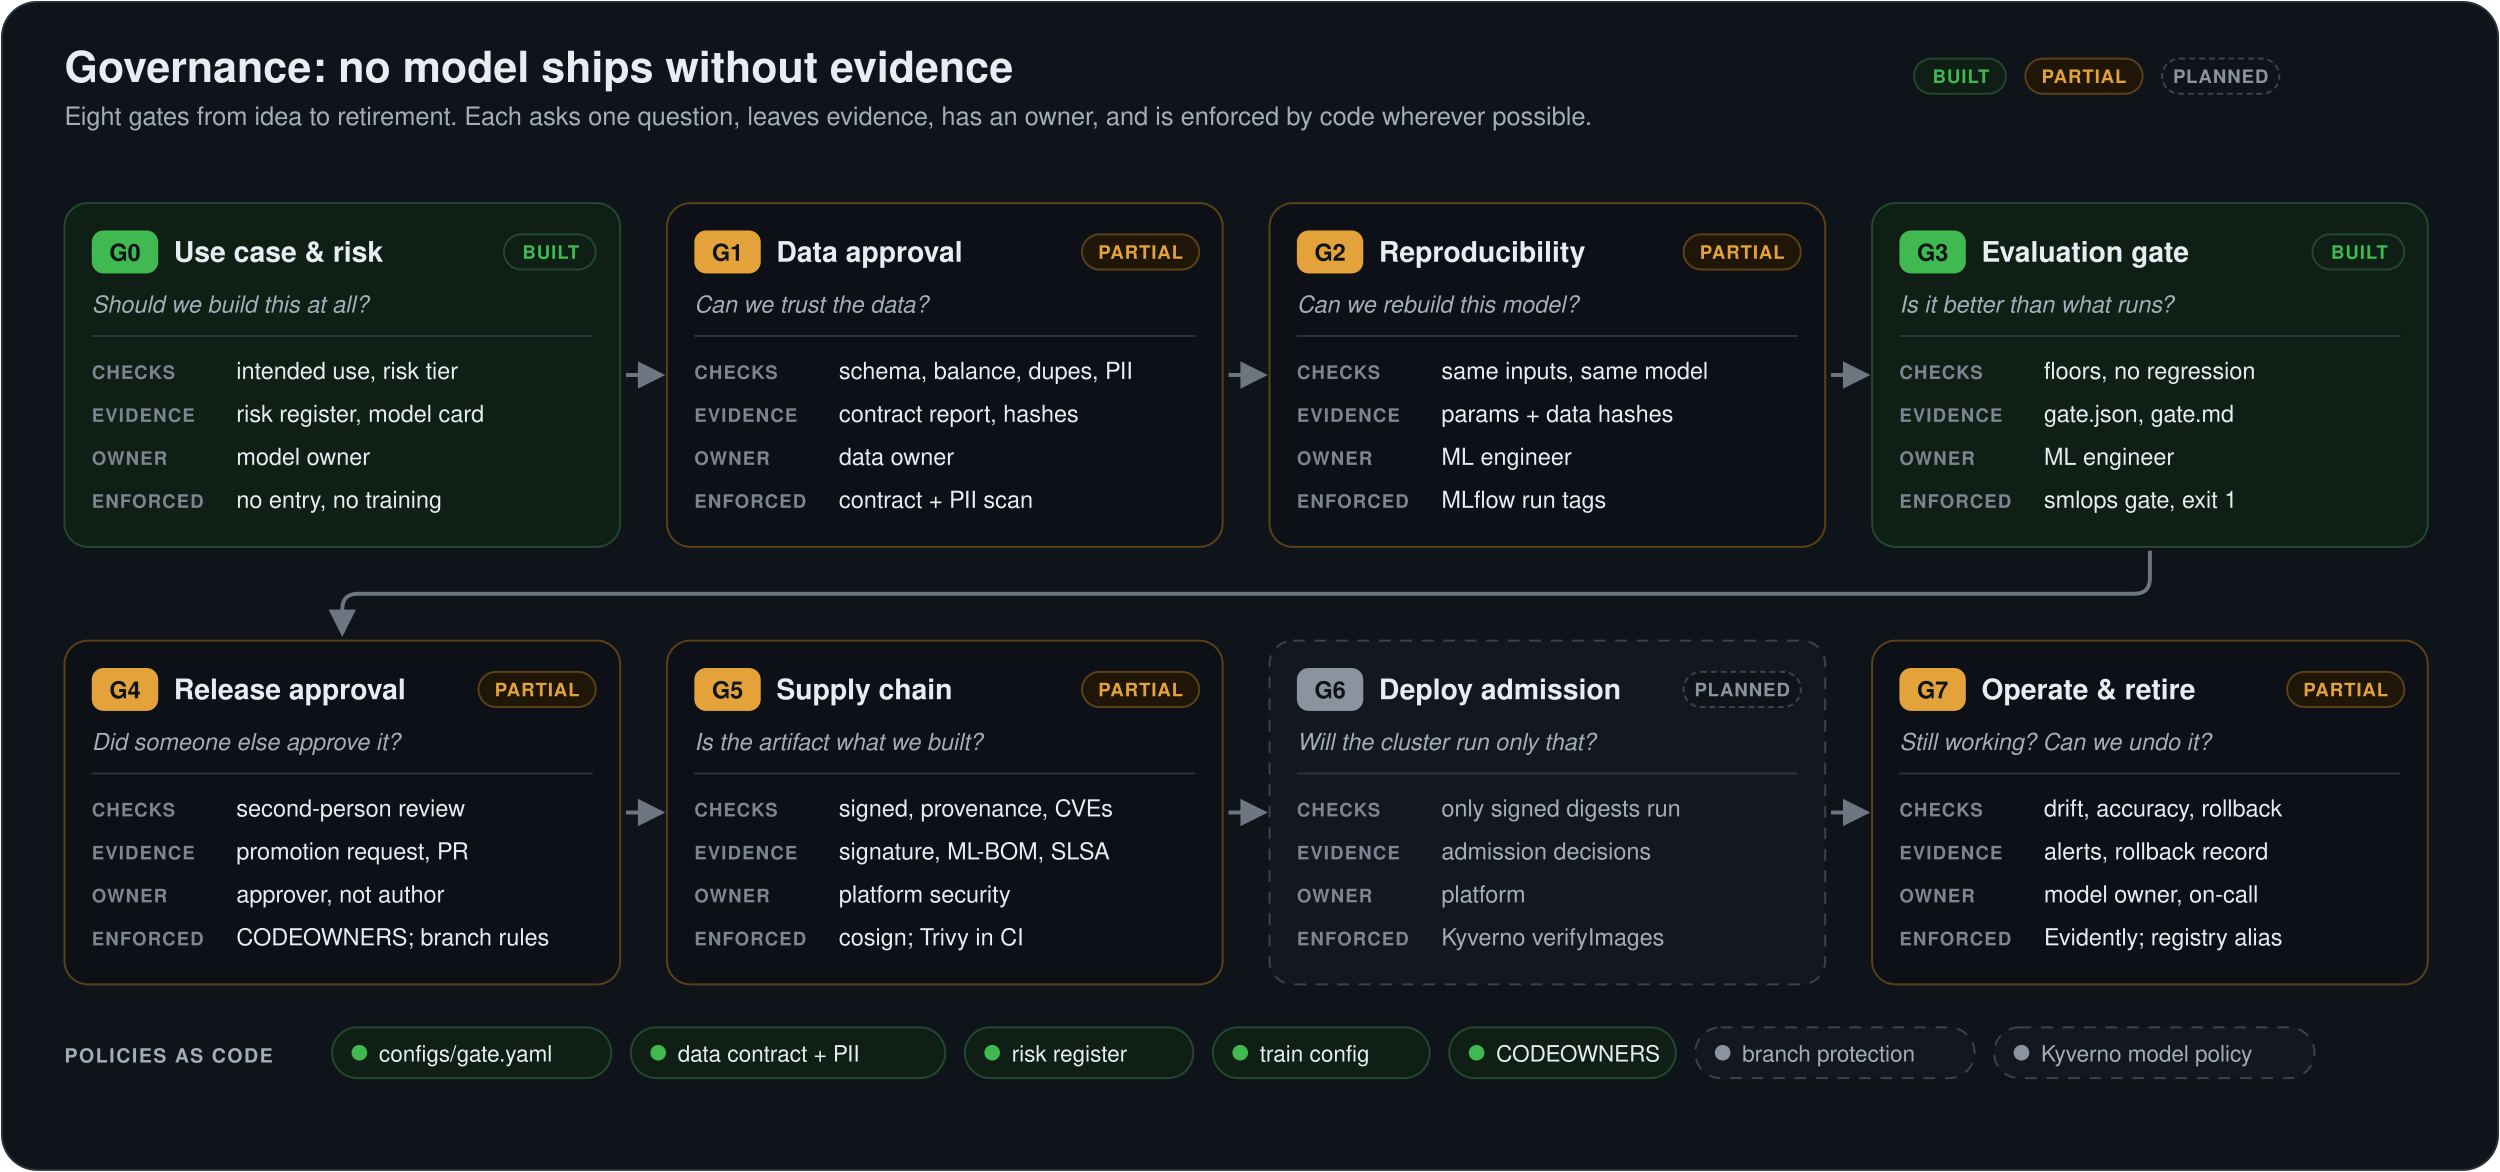
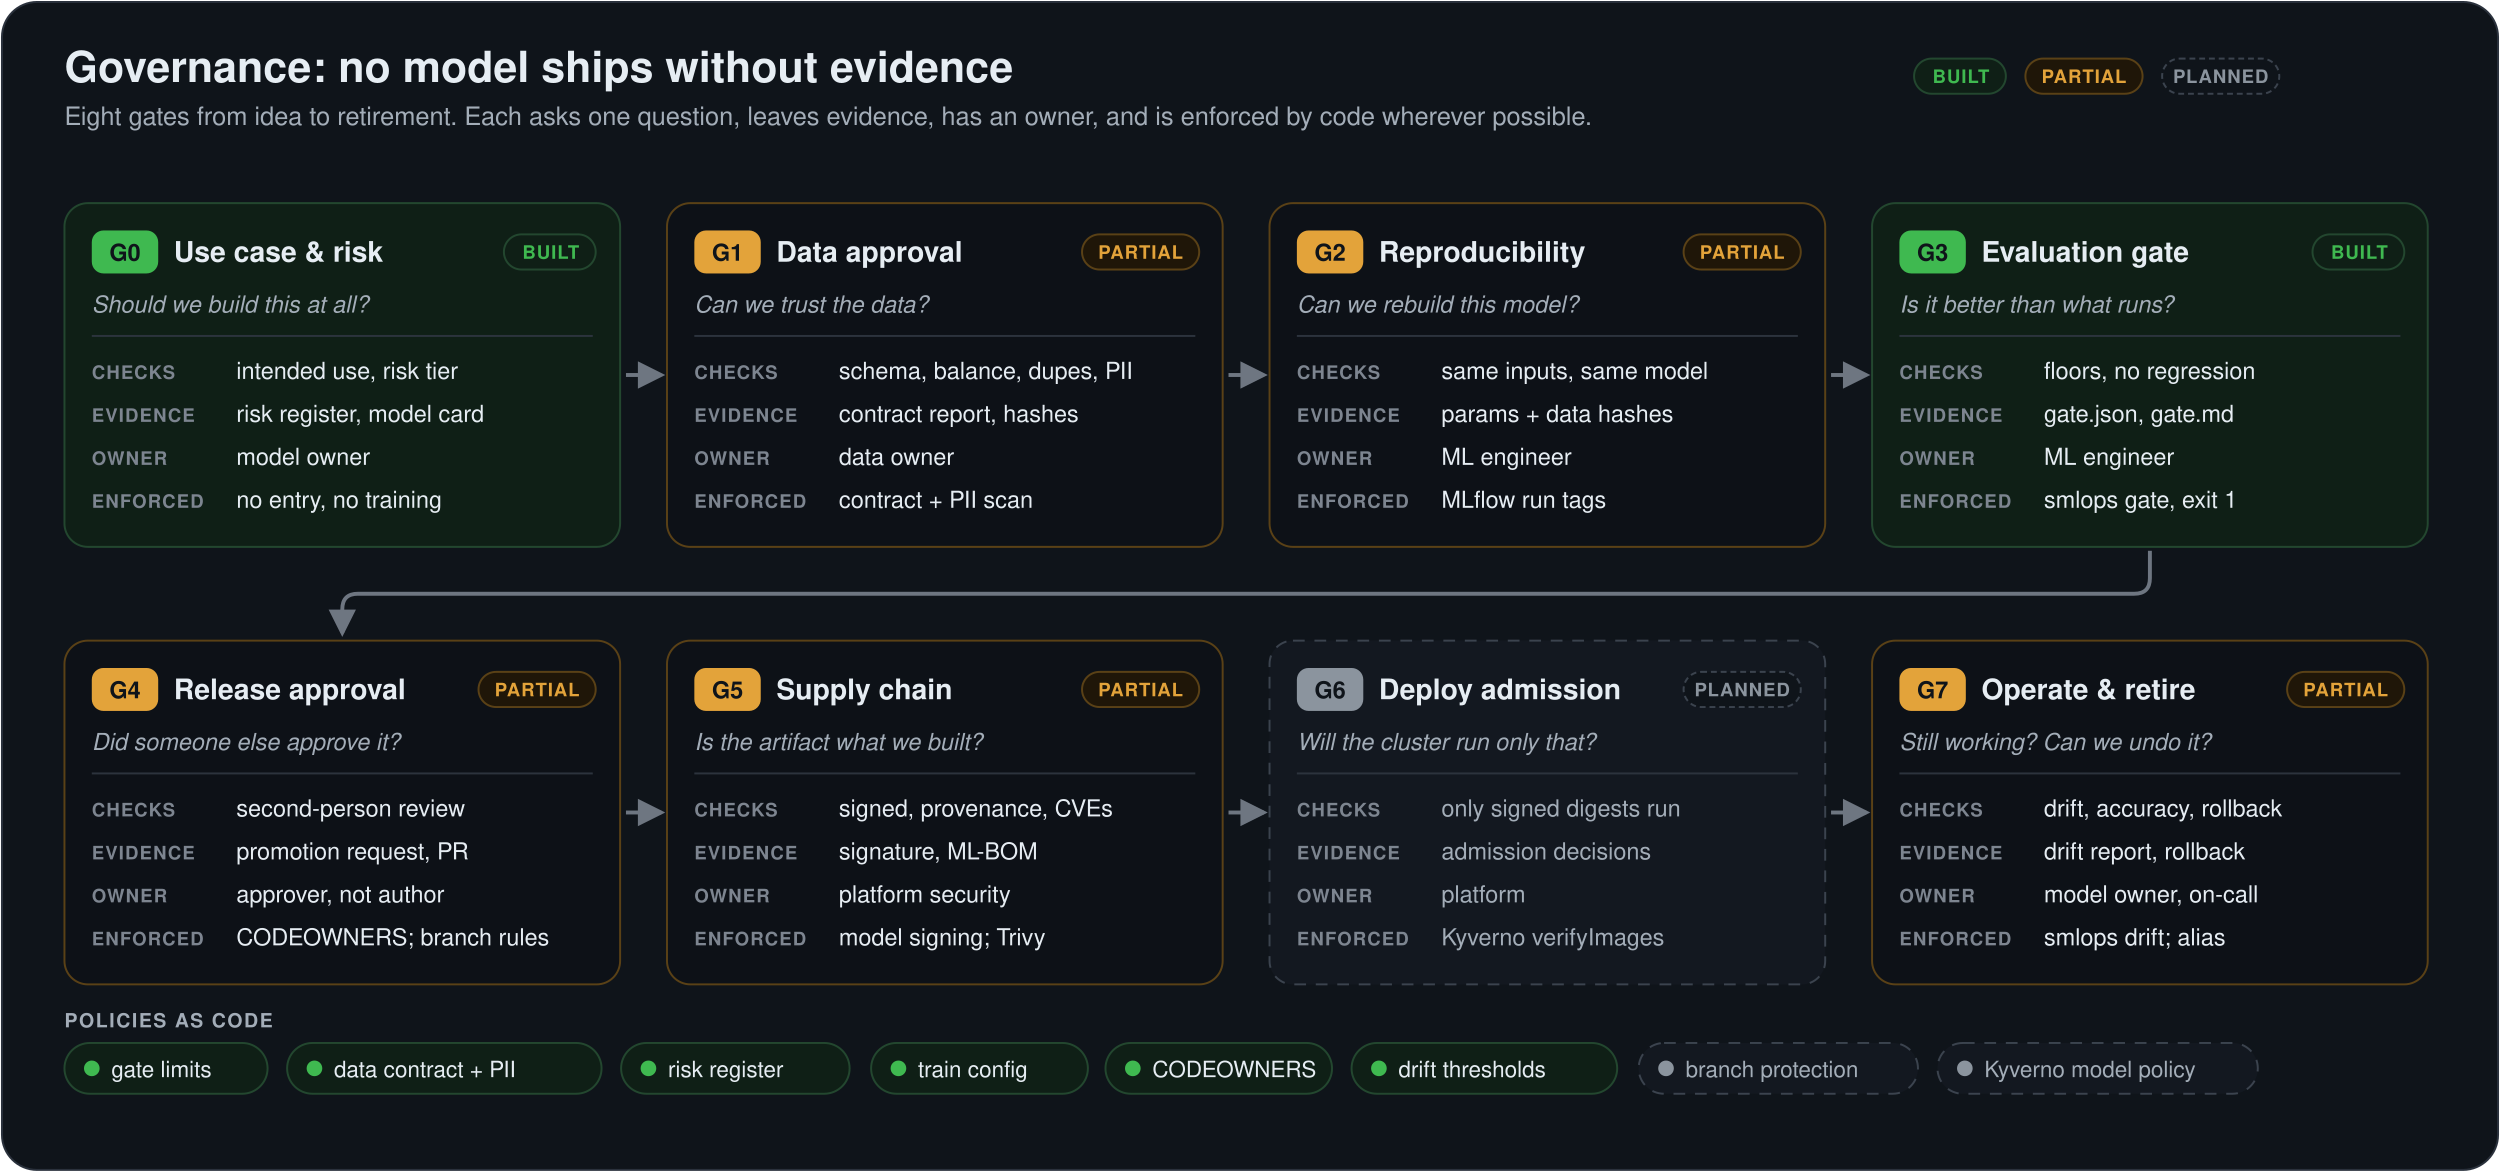
<svg xmlns="http://www.w3.org/2000/svg" width="1280" height="600" viewBox="0 0 1280 600" role="img" aria-labelledby="title desc" font-family="-apple-system, BlinkMacSystemFont, 'Segoe UI', Helvetica, Arial, sans-serif">
  <defs>
    <marker id="arrow" viewBox="0 0 10 10" refX="8.5" refY="5" markerWidth="7" markerHeight="7" orient="auto-start-reverse">
      <path d="M0 0 L10 5 L0 10 z" fill="#6e7681" />
    </marker>
  </defs>
  <rect x="1" y="1" width="1278" height="598" rx="18" fill="#0f141a" stroke="#2a313c" />
  <text x="33" y="42" font-size="22" font-weight="700" fill="#e6edf3" text-anchor="start">Governance: no model ships without evidence</text>
  <text x="33" y="64" font-size="13" font-weight="400" fill="#a3adb8" text-anchor="start">Eight gates from idea to retirement. Each asks one question, leaves evidence, has an owner, and is enforced by code wherever possible.</text>
  <rect x="980" y="30" width="47" height="18" rx="9" fill="#0f1f16" stroke="#23472f" />
  <text x="1004" y="42.5" font-size="9.5" font-weight="700" fill="#3fb950" text-anchor="middle" letter-spacing="0.5">BUILT</text>
  <rect x="1037" y="30" width="60" height="18" rx="9" fill="#1f1608" stroke="#5a4116" />
  <text x="1067" y="42.5" font-size="9.5" font-weight="700" fill="#e3a33a" text-anchor="middle" letter-spacing="0.5">PARTIAL</text>
  <rect x="1107" y="30" width="60" height="18" rx="9" fill="#0f141a" stroke="#3b434e" stroke-dasharray="3 2" />
  <text x="1137" y="42.5" font-size="9.5" font-weight="700" fill="#8b949e" text-anchor="middle" letter-spacing="0.5">PLANNED</text>
  <rect x="33" y="104" width="284.5" height="176" rx="12" fill="#0f1f16" stroke="#23472f" />
  <rect x="47" y="118" width="34" height="22" rx="6" fill="#3fb950" />
  <text x="64" y="133.5" font-size="12" font-weight="700" fill="#0f141a" text-anchor="middle">G0</text>
  <text x="89" y="134" font-size="14.5" font-weight="700" fill="#e6edf3" text-anchor="start">Use case &amp; risk</text>
  <rect x="258" y="120" width="47" height="18" rx="9" fill="#0f1f16" stroke="#23472f" />
  <text x="282" y="132.5" font-size="9.5" font-weight="700" fill="#3fb950" text-anchor="middle" letter-spacing="0.5">BUILT</text>
  <text x="47" y="160" font-size="12" font-weight="500" fill="#a3adb8" text-anchor="start" font-style="italic">Should we build this at all?</text>
  <line x1="47" y1="172" x2="303.5" y2="172" stroke="#2c333d" />
  <text x="47" y="194" font-size="9.5" font-weight="700" fill="#7d8590" text-anchor="start" letter-spacing="0.6">CHECKS</text>
  <text x="121" y="194" font-size="12" font-weight="500" fill="#e6edf3" text-anchor="start">intended use, risk tier</text>
  <text x="47" y="216" font-size="9.5" font-weight="700" fill="#7d8590" text-anchor="start" letter-spacing="0.6">EVIDENCE</text>
  <text x="121" y="216" font-size="12" font-weight="500" fill="#e6edf3" text-anchor="start">risk register, model card</text>
  <text x="47" y="238" font-size="9.5" font-weight="700" fill="#7d8590" text-anchor="start" letter-spacing="0.6">OWNER</text>
  <text x="121" y="238" font-size="12" font-weight="500" fill="#e6edf3" text-anchor="start">model owner</text>
  <text x="47" y="260" font-size="9.5" font-weight="700" fill="#7d8590" text-anchor="start" letter-spacing="0.6">ENFORCED</text>
  <text x="121" y="260" font-size="12" font-weight="500" fill="#e6edf3" text-anchor="start">no entry, no training</text>
  <rect x="341.5" y="104" width="284.5" height="176" rx="12" fill="#0d1117" stroke="#5a4116" />
  <rect x="355.5" y="118" width="34" height="22" rx="6" fill="#e3a33a" />
  <text x="372.5" y="133.5" font-size="12" font-weight="700" fill="#0f141a" text-anchor="middle">G1</text>
  <text x="397.5" y="134" font-size="14.5" font-weight="700" fill="#e6edf3" text-anchor="start">Data approval</text>
  <rect x="554" y="120" width="60" height="18" rx="9" fill="#1f1608" stroke="#5a4116" />
  <text x="584" y="132.5" font-size="9.5" font-weight="700" fill="#e3a33a" text-anchor="middle" letter-spacing="0.5">PARTIAL</text>
  <text x="355.5" y="160" font-size="12" font-weight="500" fill="#a3adb8" text-anchor="start" font-style="italic">Can we trust the data?</text>
  <line x1="355.5" y1="172" x2="612" y2="172" stroke="#2c333d" />
  <text x="355.5" y="194" font-size="9.5" font-weight="700" fill="#7d8590" text-anchor="start" letter-spacing="0.6">CHECKS</text>
  <text x="429.5" y="194" font-size="12" font-weight="500" fill="#e6edf3" text-anchor="start">schema, balance, dupes, PII</text>
  <text x="355.5" y="216" font-size="9.5" font-weight="700" fill="#7d8590" text-anchor="start" letter-spacing="0.6">EVIDENCE</text>
  <text x="429.5" y="216" font-size="12" font-weight="500" fill="#e6edf3" text-anchor="start">contract report, hashes</text>
  <text x="355.5" y="238" font-size="9.5" font-weight="700" fill="#7d8590" text-anchor="start" letter-spacing="0.6">OWNER</text>
  <text x="429.5" y="238" font-size="12" font-weight="500" fill="#e6edf3" text-anchor="start">data owner</text>
  <text x="355.5" y="260" font-size="9.5" font-weight="700" fill="#7d8590" text-anchor="start" letter-spacing="0.6">ENFORCED</text>
  <text x="429.5" y="260" font-size="12" font-weight="500" fill="#e6edf3" text-anchor="start">contract + PII scan</text>
  <rect x="650" y="104" width="284.5" height="176" rx="12" fill="#0d1117" stroke="#5a4116" />
  <rect x="664" y="118" width="34" height="22" rx="6" fill="#e3a33a" />
  <text x="681" y="133.5" font-size="12" font-weight="700" fill="#0f141a" text-anchor="middle">G2</text>
  <text x="706" y="134" font-size="14.5" font-weight="700" fill="#e6edf3" text-anchor="start">Reproducibility</text>
  <rect x="862" y="120" width="60" height="18" rx="9" fill="#1f1608" stroke="#5a4116" />
  <text x="892" y="132.5" font-size="9.5" font-weight="700" fill="#e3a33a" text-anchor="middle" letter-spacing="0.5">PARTIAL</text>
  <text x="664" y="160" font-size="12" font-weight="500" fill="#a3adb8" text-anchor="start" font-style="italic">Can we rebuild this model?</text>
  <line x1="664" y1="172" x2="920.5" y2="172" stroke="#2c333d" />
  <text x="664" y="194" font-size="9.5" font-weight="700" fill="#7d8590" text-anchor="start" letter-spacing="0.6">CHECKS</text>
  <text x="738" y="194" font-size="12" font-weight="500" fill="#e6edf3" text-anchor="start">same inputs, same model</text>
  <text x="664" y="216" font-size="9.5" font-weight="700" fill="#7d8590" text-anchor="start" letter-spacing="0.6">EVIDENCE</text>
  <text x="738" y="216" font-size="12" font-weight="500" fill="#e6edf3" text-anchor="start">params + data hashes</text>
  <text x="664" y="238" font-size="9.5" font-weight="700" fill="#7d8590" text-anchor="start" letter-spacing="0.6">OWNER</text>
  <text x="738" y="238" font-size="12" font-weight="500" fill="#e6edf3" text-anchor="start">ML engineer</text>
  <text x="664" y="260" font-size="9.5" font-weight="700" fill="#7d8590" text-anchor="start" letter-spacing="0.6">ENFORCED</text>
  <text x="738" y="260" font-size="12" font-weight="500" fill="#e6edf3" text-anchor="start">MLflow run tags</text>
  <rect x="958.5" y="104" width="284.5" height="176" rx="12" fill="#0f1f16" stroke="#23472f" />
  <rect x="972.5" y="118" width="34" height="22" rx="6" fill="#3fb950" />
  <text x="989.5" y="133.5" font-size="12" font-weight="700" fill="#0f141a" text-anchor="middle">G3</text>
  <text x="1014.5" y="134" font-size="14.5" font-weight="700" fill="#e6edf3" text-anchor="start">Evaluation gate</text>
  <rect x="1184" y="120" width="47" height="18" rx="9" fill="#0f1f16" stroke="#23472f" />
  <text x="1208" y="132.5" font-size="9.5" font-weight="700" fill="#3fb950" text-anchor="middle" letter-spacing="0.5">BUILT</text>
  <text x="972.5" y="160" font-size="12" font-weight="500" fill="#a3adb8" text-anchor="start" font-style="italic">Is it better than what runs?</text>
  <line x1="972.5" y1="172" x2="1229" y2="172" stroke="#2c333d" />
  <text x="972.5" y="194" font-size="9.5" font-weight="700" fill="#7d8590" text-anchor="start" letter-spacing="0.6">CHECKS</text>
  <text x="1046.5" y="194" font-size="12" font-weight="500" fill="#e6edf3" text-anchor="start">floors, no regression</text>
  <text x="972.5" y="216" font-size="9.5" font-weight="700" fill="#7d8590" text-anchor="start" letter-spacing="0.6">EVIDENCE</text>
  <text x="1046.5" y="216" font-size="12" font-weight="500" fill="#e6edf3" text-anchor="start">gate.json, gate.md</text>
  <text x="972.5" y="238" font-size="9.5" font-weight="700" fill="#7d8590" text-anchor="start" letter-spacing="0.6">OWNER</text>
  <text x="1046.5" y="238" font-size="12" font-weight="500" fill="#e6edf3" text-anchor="start">ML engineer</text>
  <text x="972.5" y="260" font-size="9.5" font-weight="700" fill="#7d8590" text-anchor="start" letter-spacing="0.6">ENFORCED</text>
  <text x="1046.5" y="260" font-size="12" font-weight="500" fill="#e6edf3" text-anchor="start">smlops gate, exit 1</text>
  <rect x="33" y="328" width="284.5" height="176" rx="12" fill="#0d1117" stroke="#5a4116" />
  <rect x="47" y="342" width="34" height="22" rx="6" fill="#e3a33a" />
  <text x="64" y="357.5" font-size="12" font-weight="700" fill="#0f141a" text-anchor="middle">G4</text>
  <text x="89" y="358" font-size="14.5" font-weight="700" fill="#e6edf3" text-anchor="start">Release approval</text>
  <rect x="245" y="344" width="60" height="18" rx="9" fill="#1f1608" stroke="#5a4116" />
  <text x="275" y="356.5" font-size="9.5" font-weight="700" fill="#e3a33a" text-anchor="middle" letter-spacing="0.5">PARTIAL</text>
  <text x="47" y="384" font-size="12" font-weight="500" fill="#a3adb8" text-anchor="start" font-style="italic">Did someone else approve it?</text>
  <line x1="47" y1="396" x2="303.5" y2="396" stroke="#2c333d" />
  <text x="47" y="418" font-size="9.5" font-weight="700" fill="#7d8590" text-anchor="start" letter-spacing="0.6">CHECKS</text>
  <text x="121" y="418" font-size="12" font-weight="500" fill="#e6edf3" text-anchor="start">second-person review</text>
  <text x="47" y="440" font-size="9.5" font-weight="700" fill="#7d8590" text-anchor="start" letter-spacing="0.6">EVIDENCE</text>
  <text x="121" y="440" font-size="12" font-weight="500" fill="#e6edf3" text-anchor="start">promotion request, PR</text>
  <text x="47" y="462" font-size="9.5" font-weight="700" fill="#7d8590" text-anchor="start" letter-spacing="0.6">OWNER</text>
  <text x="121" y="462" font-size="12" font-weight="500" fill="#e6edf3" text-anchor="start">approver, not author</text>
  <text x="47" y="484" font-size="9.5" font-weight="700" fill="#7d8590" text-anchor="start" letter-spacing="0.6">ENFORCED</text>
  <text x="121" y="484" font-size="12" font-weight="500" fill="#e6edf3" text-anchor="start">CODEOWNERS; branch rules</text>
  <rect x="341.5" y="328" width="284.5" height="176" rx="12" fill="#0d1117" stroke="#5a4116" />
  <rect x="355.5" y="342" width="34" height="22" rx="6" fill="#e3a33a" />
  <text x="372.5" y="357.5" font-size="12" font-weight="700" fill="#0f141a" text-anchor="middle">G5</text>
  <text x="397.5" y="358" font-size="14.5" font-weight="700" fill="#e6edf3" text-anchor="start">Supply chain</text>
  <rect x="554" y="344" width="60" height="18" rx="9" fill="#1f1608" stroke="#5a4116" />
  <text x="584" y="356.5" font-size="9.5" font-weight="700" fill="#e3a33a" text-anchor="middle" letter-spacing="0.5">PARTIAL</text>
  <text x="355.5" y="384" font-size="12" font-weight="500" fill="#a3adb8" text-anchor="start" font-style="italic">Is the artifact what we built?</text>
  <line x1="355.5" y1="396" x2="612" y2="396" stroke="#2c333d" />
  <text x="355.5" y="418" font-size="9.5" font-weight="700" fill="#7d8590" text-anchor="start" letter-spacing="0.6">CHECKS</text>
  <text x="429.5" y="418" font-size="12" font-weight="500" fill="#e6edf3" text-anchor="start">signed, provenance, CVEs</text>
  <text x="355.5" y="440" font-size="9.5" font-weight="700" fill="#7d8590" text-anchor="start" letter-spacing="0.6">EVIDENCE</text>
-   <text x="429.5" y="440" font-size="12" font-weight="500" fill="#e6edf3" text-anchor="start">signature, ML-BOM, SLSA</text>
+   <text x="429.5" y="440" font-size="12" font-weight="500" fill="#e6edf3" text-anchor="start">signature, ML-BOM</text>
  <text x="355.5" y="462" font-size="9.5" font-weight="700" fill="#7d8590" text-anchor="start" letter-spacing="0.6">OWNER</text>
  <text x="429.5" y="462" font-size="12" font-weight="500" fill="#e6edf3" text-anchor="start">platform security</text>
  <text x="355.5" y="484" font-size="9.5" font-weight="700" fill="#7d8590" text-anchor="start" letter-spacing="0.6">ENFORCED</text>
-   <text x="429.5" y="484" font-size="12" font-weight="500" fill="#e6edf3" text-anchor="start">cosign; Trivy in CI</text>
+   <text x="429.5" y="484" font-size="12" font-weight="500" fill="#e6edf3" text-anchor="start">model signing; Trivy</text>
  <rect x="650" y="328" width="284.5" height="176" rx="12" fill="#131820" stroke="#3b434e" stroke-dasharray="6 5" />
  <rect x="664" y="342" width="34" height="22" rx="6" fill="#8b949e" />
  <text x="681" y="357.5" font-size="12" font-weight="700" fill="#0f141a" text-anchor="middle">G6</text>
  <text x="706" y="358" font-size="14.5" font-weight="700" fill="#e6edf3" text-anchor="start">Deploy admission</text>
  <rect x="862" y="344" width="60" height="18" rx="9" fill="#0f141a" stroke="#3b434e" stroke-dasharray="3 2" />
  <text x="892" y="356.5" font-size="9.5" font-weight="700" fill="#8b949e" text-anchor="middle" letter-spacing="0.5">PLANNED</text>
  <text x="664" y="384" font-size="12" font-weight="500" fill="#a3adb8" text-anchor="start" font-style="italic">Will the cluster run only that?</text>
  <line x1="664" y1="396" x2="920.5" y2="396" stroke="#2c333d" />
  <text x="664" y="418" font-size="9.5" font-weight="700" fill="#7d8590" text-anchor="start" letter-spacing="0.6">CHECKS</text>
  <text x="738" y="418" font-size="12" font-weight="500" fill="#a3adb8" text-anchor="start">only signed digests run</text>
  <text x="664" y="440" font-size="9.5" font-weight="700" fill="#7d8590" text-anchor="start" letter-spacing="0.6">EVIDENCE</text>
  <text x="738" y="440" font-size="12" font-weight="500" fill="#a3adb8" text-anchor="start">admission decisions</text>
  <text x="664" y="462" font-size="9.5" font-weight="700" fill="#7d8590" text-anchor="start" letter-spacing="0.6">OWNER</text>
  <text x="738" y="462" font-size="12" font-weight="500" fill="#a3adb8" text-anchor="start">platform</text>
  <text x="664" y="484" font-size="9.5" font-weight="700" fill="#7d8590" text-anchor="start" letter-spacing="0.6">ENFORCED</text>
  <text x="738" y="484" font-size="12" font-weight="500" fill="#a3adb8" text-anchor="start">Kyverno verifyImages</text>
  <rect x="958.5" y="328" width="284.5" height="176" rx="12" fill="#0d1117" stroke="#5a4116" />
  <rect x="972.5" y="342" width="34" height="22" rx="6" fill="#e3a33a" />
  <text x="989.5" y="357.5" font-size="12" font-weight="700" fill="#0f141a" text-anchor="middle">G7</text>
  <text x="1014.5" y="358" font-size="14.5" font-weight="700" fill="#e6edf3" text-anchor="start">Operate &amp; retire</text>
  <rect x="1171" y="344" width="60" height="18" rx="9" fill="#1f1608" stroke="#5a4116" />
  <text x="1201" y="356.5" font-size="9.5" font-weight="700" fill="#e3a33a" text-anchor="middle" letter-spacing="0.5">PARTIAL</text>
  <text x="972.5" y="384" font-size="12" font-weight="500" fill="#a3adb8" text-anchor="start" font-style="italic">Still working? Can we undo it?</text>
  <line x1="972.5" y1="396" x2="1229" y2="396" stroke="#2c333d" />
  <text x="972.5" y="418" font-size="9.5" font-weight="700" fill="#7d8590" text-anchor="start" letter-spacing="0.6">CHECKS</text>
  <text x="1046.5" y="418" font-size="12" font-weight="500" fill="#e6edf3" text-anchor="start">drift, accuracy, rollback</text>
  <text x="972.5" y="440" font-size="9.5" font-weight="700" fill="#7d8590" text-anchor="start" letter-spacing="0.6">EVIDENCE</text>
-   <text x="1046.5" y="440" font-size="12" font-weight="500" fill="#e6edf3" text-anchor="start">alerts, rollback record</text>
+   <text x="1046.5" y="440" font-size="12" font-weight="500" fill="#e6edf3" text-anchor="start">drift report, rollback</text>
  <text x="972.5" y="462" font-size="9.5" font-weight="700" fill="#7d8590" text-anchor="start" letter-spacing="0.6">OWNER</text>
  <text x="1046.5" y="462" font-size="12" font-weight="500" fill="#e6edf3" text-anchor="start">model owner, on-call</text>
  <text x="972.5" y="484" font-size="9.5" font-weight="700" fill="#7d8590" text-anchor="start" letter-spacing="0.6">ENFORCED</text>
-   <text x="1046.5" y="484" font-size="12" font-weight="500" fill="#e6edf3" text-anchor="start">Evidently; registry alias</text>
+   <text x="1046.5" y="484" font-size="12" font-weight="500" fill="#e6edf3" text-anchor="start">smlops drift; alias</text>
  <line x1="320.5" y1="192.0" x2="338.5" y2="192.0" stroke="#6e7681" stroke-width="2" marker-end="url(#arrow)" />
  <line x1="629" y1="192.0" x2="647" y2="192.0" stroke="#6e7681" stroke-width="2" marker-end="url(#arrow)" />
  <line x1="937.5" y1="192.0" x2="955.5" y2="192.0" stroke="#6e7681" stroke-width="2" marker-end="url(#arrow)" />
  <line x1="320.5" y1="416.0" x2="338.5" y2="416.0" stroke="#6e7681" stroke-width="2" marker-end="url(#arrow)" />
  <line x1="629" y1="416.0" x2="647" y2="416.0" stroke="#6e7681" stroke-width="2" marker-end="url(#arrow)" />
  <line x1="937.5" y1="416.0" x2="955.5" y2="416.0" stroke="#6e7681" stroke-width="2" marker-end="url(#arrow)" />
  <path d="M1100.75 282 V296 Q1100.75 304 1092.75 304 H183.25 Q175.25 304 175.25 312 V324" fill="none" stroke="#6e7681" stroke-width="2" marker-end="url(#arrow)" />
-   <text x="33" y="544" font-size="10" font-weight="700" fill="#a3adb8" text-anchor="start" letter-spacing="0.8">POLICIES AS CODE</text>
-   <rect x="170" y="526" width="143" height="26" rx="13" fill="#0f1f16" stroke="#23472f" />
-   <circle cx="184" cy="539" r="4" fill="#3fb950" />
-   <text x="194" y="543.5" font-size="11.5" font-weight="500" fill="#e6edf3" text-anchor="start">configs/gate.yaml</text>
-   <rect x="323" y="526" width="161" height="26" rx="13" fill="#0f1f16" stroke="#23472f" />
-   <circle cx="337" cy="539" r="4" fill="#3fb950" />
-   <text x="347" y="543.5" font-size="11.5" font-weight="500" fill="#e6edf3" text-anchor="start">data contract + PII</text>
-   <rect x="494" y="526" width="117" height="26" rx="13" fill="#0f1f16" stroke="#23472f" />
-   <circle cx="508" cy="539" r="4" fill="#3fb950" />
-   <text x="518" y="543.5" font-size="11.5" font-weight="500" fill="#e6edf3" text-anchor="start">risk register</text>
-   <rect x="621" y="526" width="111" height="26" rx="13" fill="#0f1f16" stroke="#23472f" />
-   <circle cx="635" cy="539" r="4" fill="#3fb950" />
-   <text x="645" y="543.5" font-size="11.5" font-weight="500" fill="#e6edf3" text-anchor="start">train config</text>
-   <rect x="742" y="526" width="116" height="26" rx="13" fill="#0f1f16" stroke="#23472f" />
-   <circle cx="756" cy="539" r="4" fill="#3fb950" />
-   <text x="766" y="543.5" font-size="11.5" font-weight="500" fill="#e6edf3" text-anchor="start">CODEOWNERS</text>
-   <rect x="868" y="526" width="143" height="26" rx="13" fill="#131820" stroke="#3b434e" stroke-dasharray="6 5" />
-   <circle cx="882" cy="539" r="4" fill="#8b949e" />
-   <text x="892" y="543.5" font-size="11.5" font-weight="500" fill="#a3adb8" text-anchor="start">branch protection</text>
-   <rect x="1021" y="526" width="164" height="26" rx="13" fill="#131820" stroke="#3b434e" stroke-dasharray="6 5" />
-   <circle cx="1035" cy="539" r="4" fill="#8b949e" />
-   <text x="1045" y="543.5" font-size="11.5" font-weight="500" fill="#a3adb8" text-anchor="start">Kyverno model policy</text>
+   <text x="33" y="526" font-size="10" font-weight="700" fill="#a3adb8" text-anchor="start" letter-spacing="0.8">POLICIES AS CODE</text>
+   <rect x="33" y="534" width="104" height="26" rx="13" fill="#0f1f16" stroke="#23472f" />
+   <circle cx="47" cy="547" r="4" fill="#3fb950" />
+   <text x="57" y="551.5" font-size="11.5" font-weight="500" fill="#e6edf3" text-anchor="start">gate limits</text>
+   <rect x="147" y="534" width="161" height="26" rx="13" fill="#0f1f16" stroke="#23472f" />
+   <circle cx="161" cy="547" r="4" fill="#3fb950" />
+   <text x="171" y="551.5" font-size="11.5" font-weight="500" fill="#e6edf3" text-anchor="start">data contract + PII</text>
+   <rect x="318" y="534" width="117" height="26" rx="13" fill="#0f1f16" stroke="#23472f" />
+   <circle cx="332" cy="547" r="4" fill="#3fb950" />
+   <text x="342" y="551.5" font-size="11.5" font-weight="500" fill="#e6edf3" text-anchor="start">risk register</text>
+   <rect x="446" y="534" width="111" height="26" rx="13" fill="#0f1f16" stroke="#23472f" />
+   <circle cx="460" cy="547" r="4" fill="#3fb950" />
+   <text x="470" y="551.5" font-size="11.5" font-weight="500" fill="#e6edf3" text-anchor="start">train config</text>
+   <rect x="566" y="534" width="116" height="26" rx="13" fill="#0f1f16" stroke="#23472f" />
+   <circle cx="580" cy="547" r="4" fill="#3fb950" />
+   <text x="590" y="551.5" font-size="11.5" font-weight="500" fill="#e6edf3" text-anchor="start">CODEOWNERS</text>
+   <rect x="692" y="534" width="136" height="26" rx="13" fill="#0f1f16" stroke="#23472f" />
+   <circle cx="706" cy="547" r="4" fill="#3fb950" />
+   <text x="716" y="551.5" font-size="11.5" font-weight="500" fill="#e6edf3" text-anchor="start">drift thresholds</text>
+   <rect x="839" y="534" width="143" height="26" rx="13" fill="#131820" stroke="#3b434e" stroke-dasharray="6 5" />
+   <circle cx="853" cy="547" r="4" fill="#8b949e" />
+   <text x="863" y="551.5" font-size="11.5" font-weight="500" fill="#a3adb8" text-anchor="start">branch protection</text>
+   <rect x="992" y="534" width="164" height="26" rx="13" fill="#131820" stroke="#3b434e" stroke-dasharray="6 5" />
+   <circle cx="1006" cy="547" r="4" fill="#8b949e" />
+   <text x="1016" y="551.5" font-size="11.5" font-weight="500" fill="#a3adb8" text-anchor="start">Kyverno model policy</text>
</svg>
